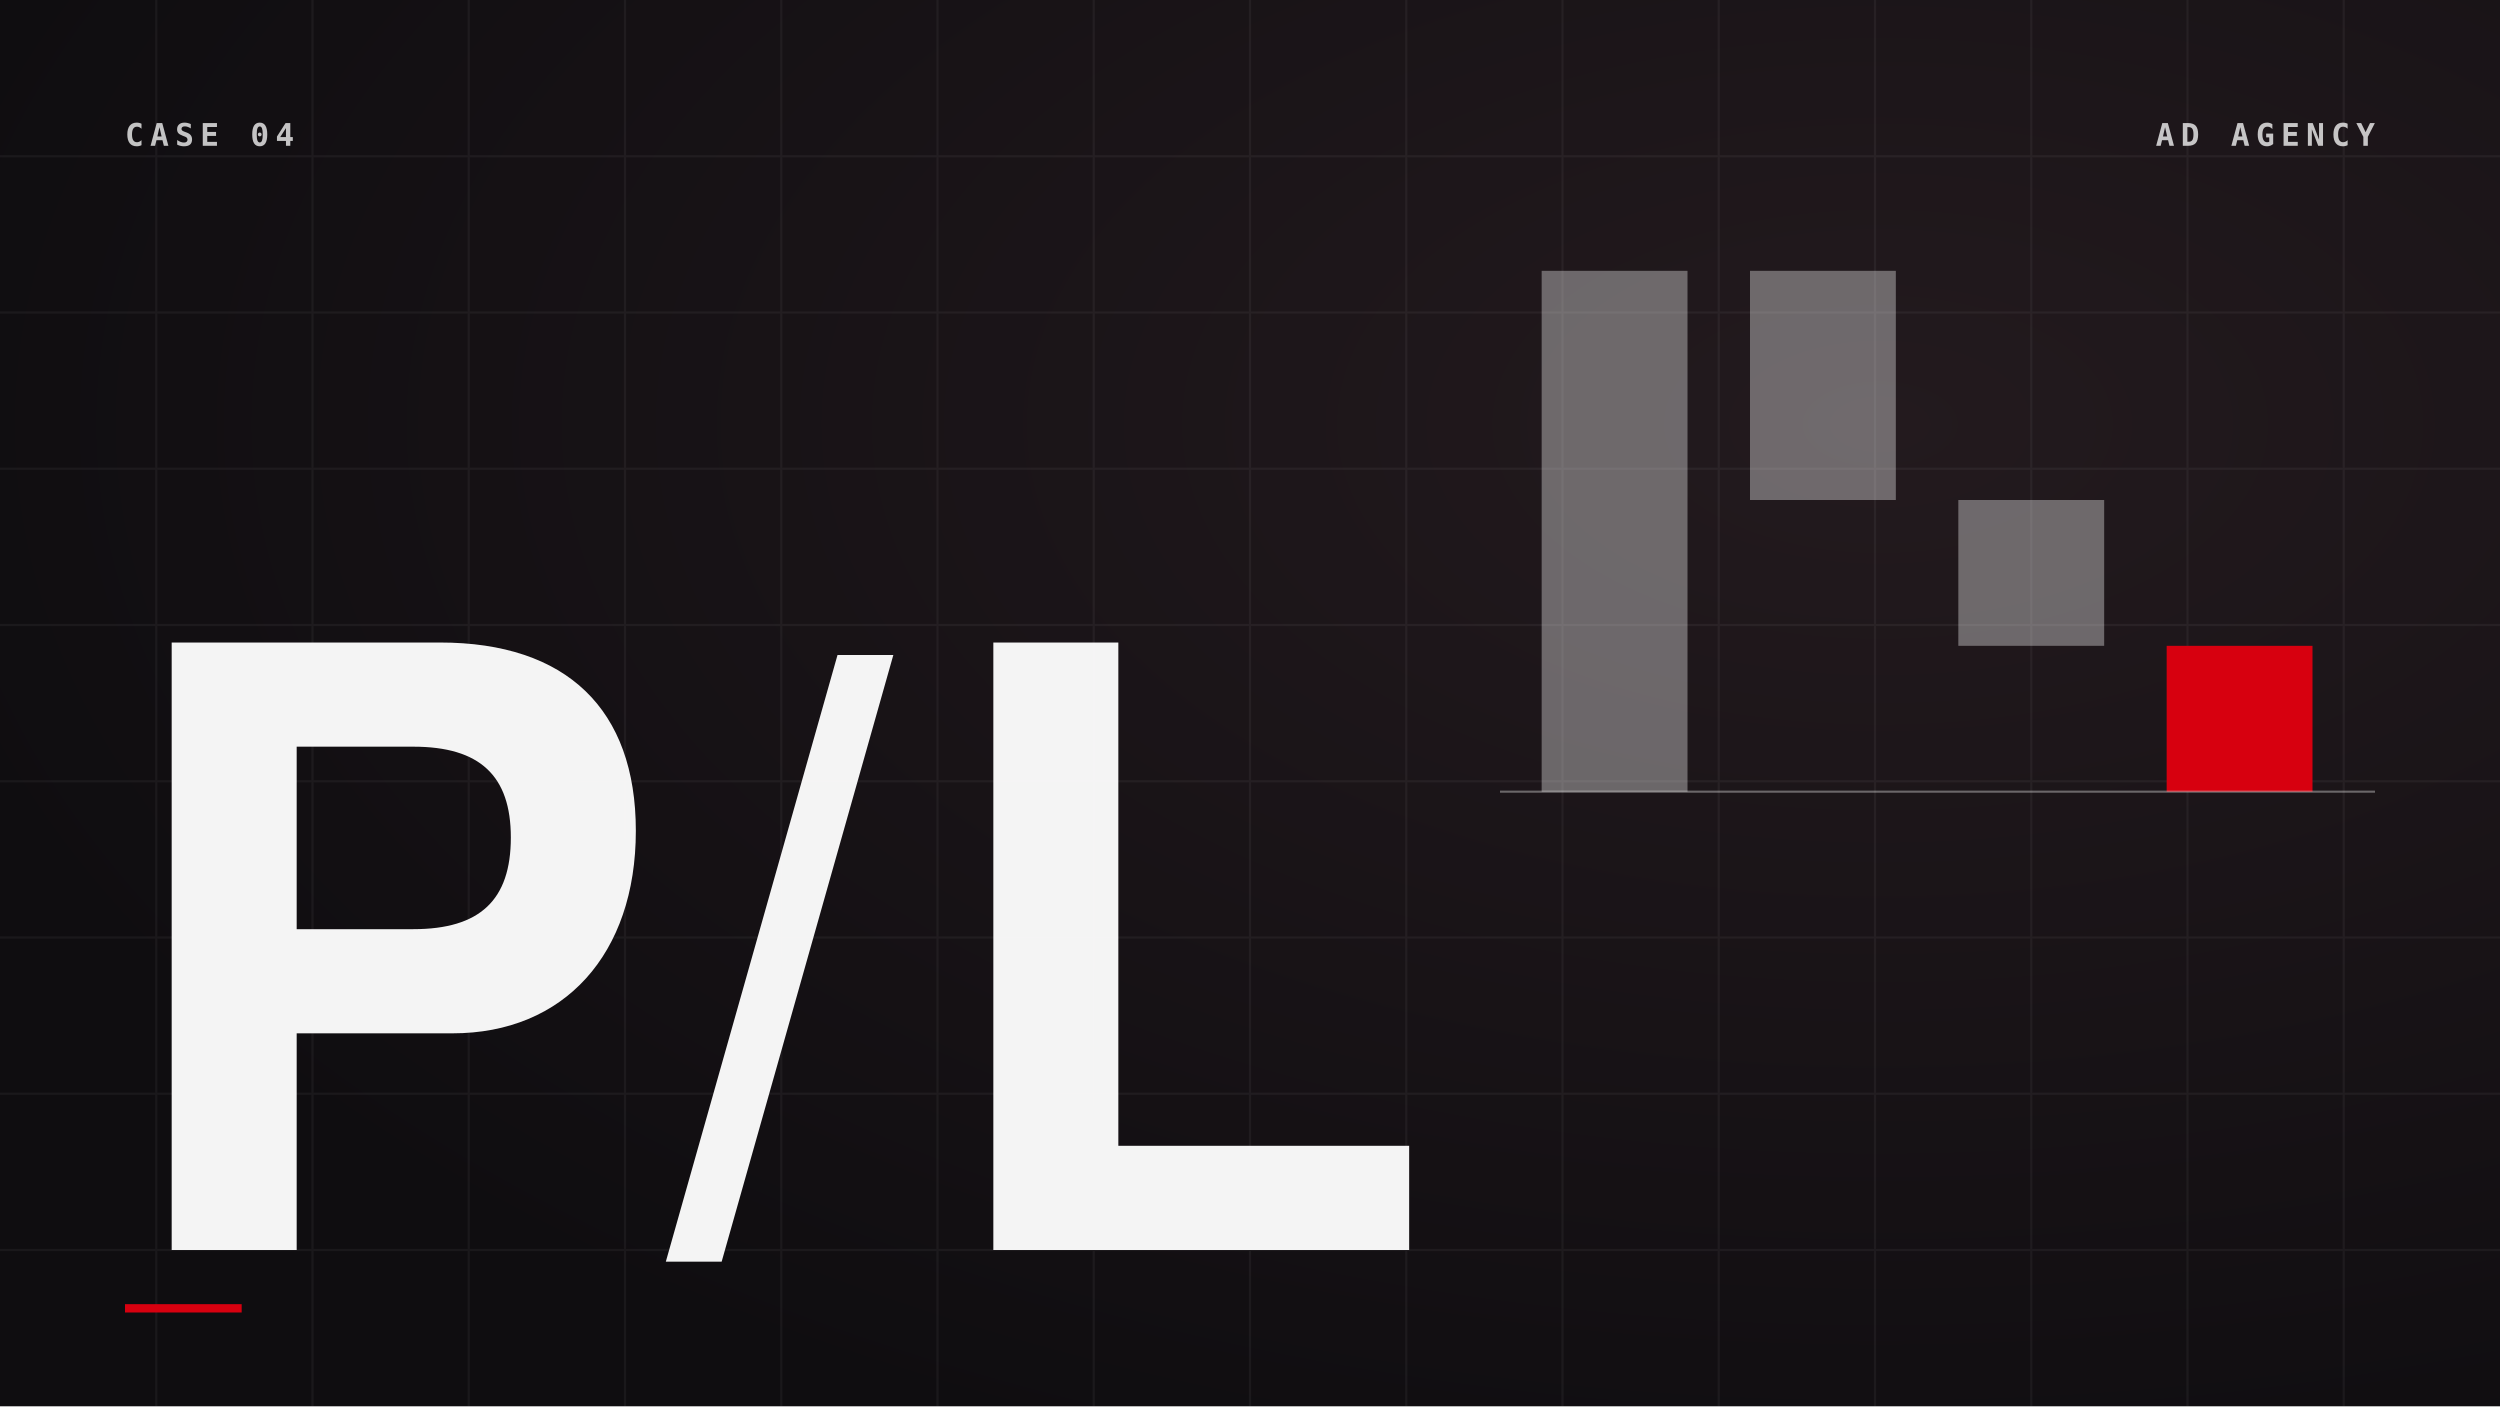
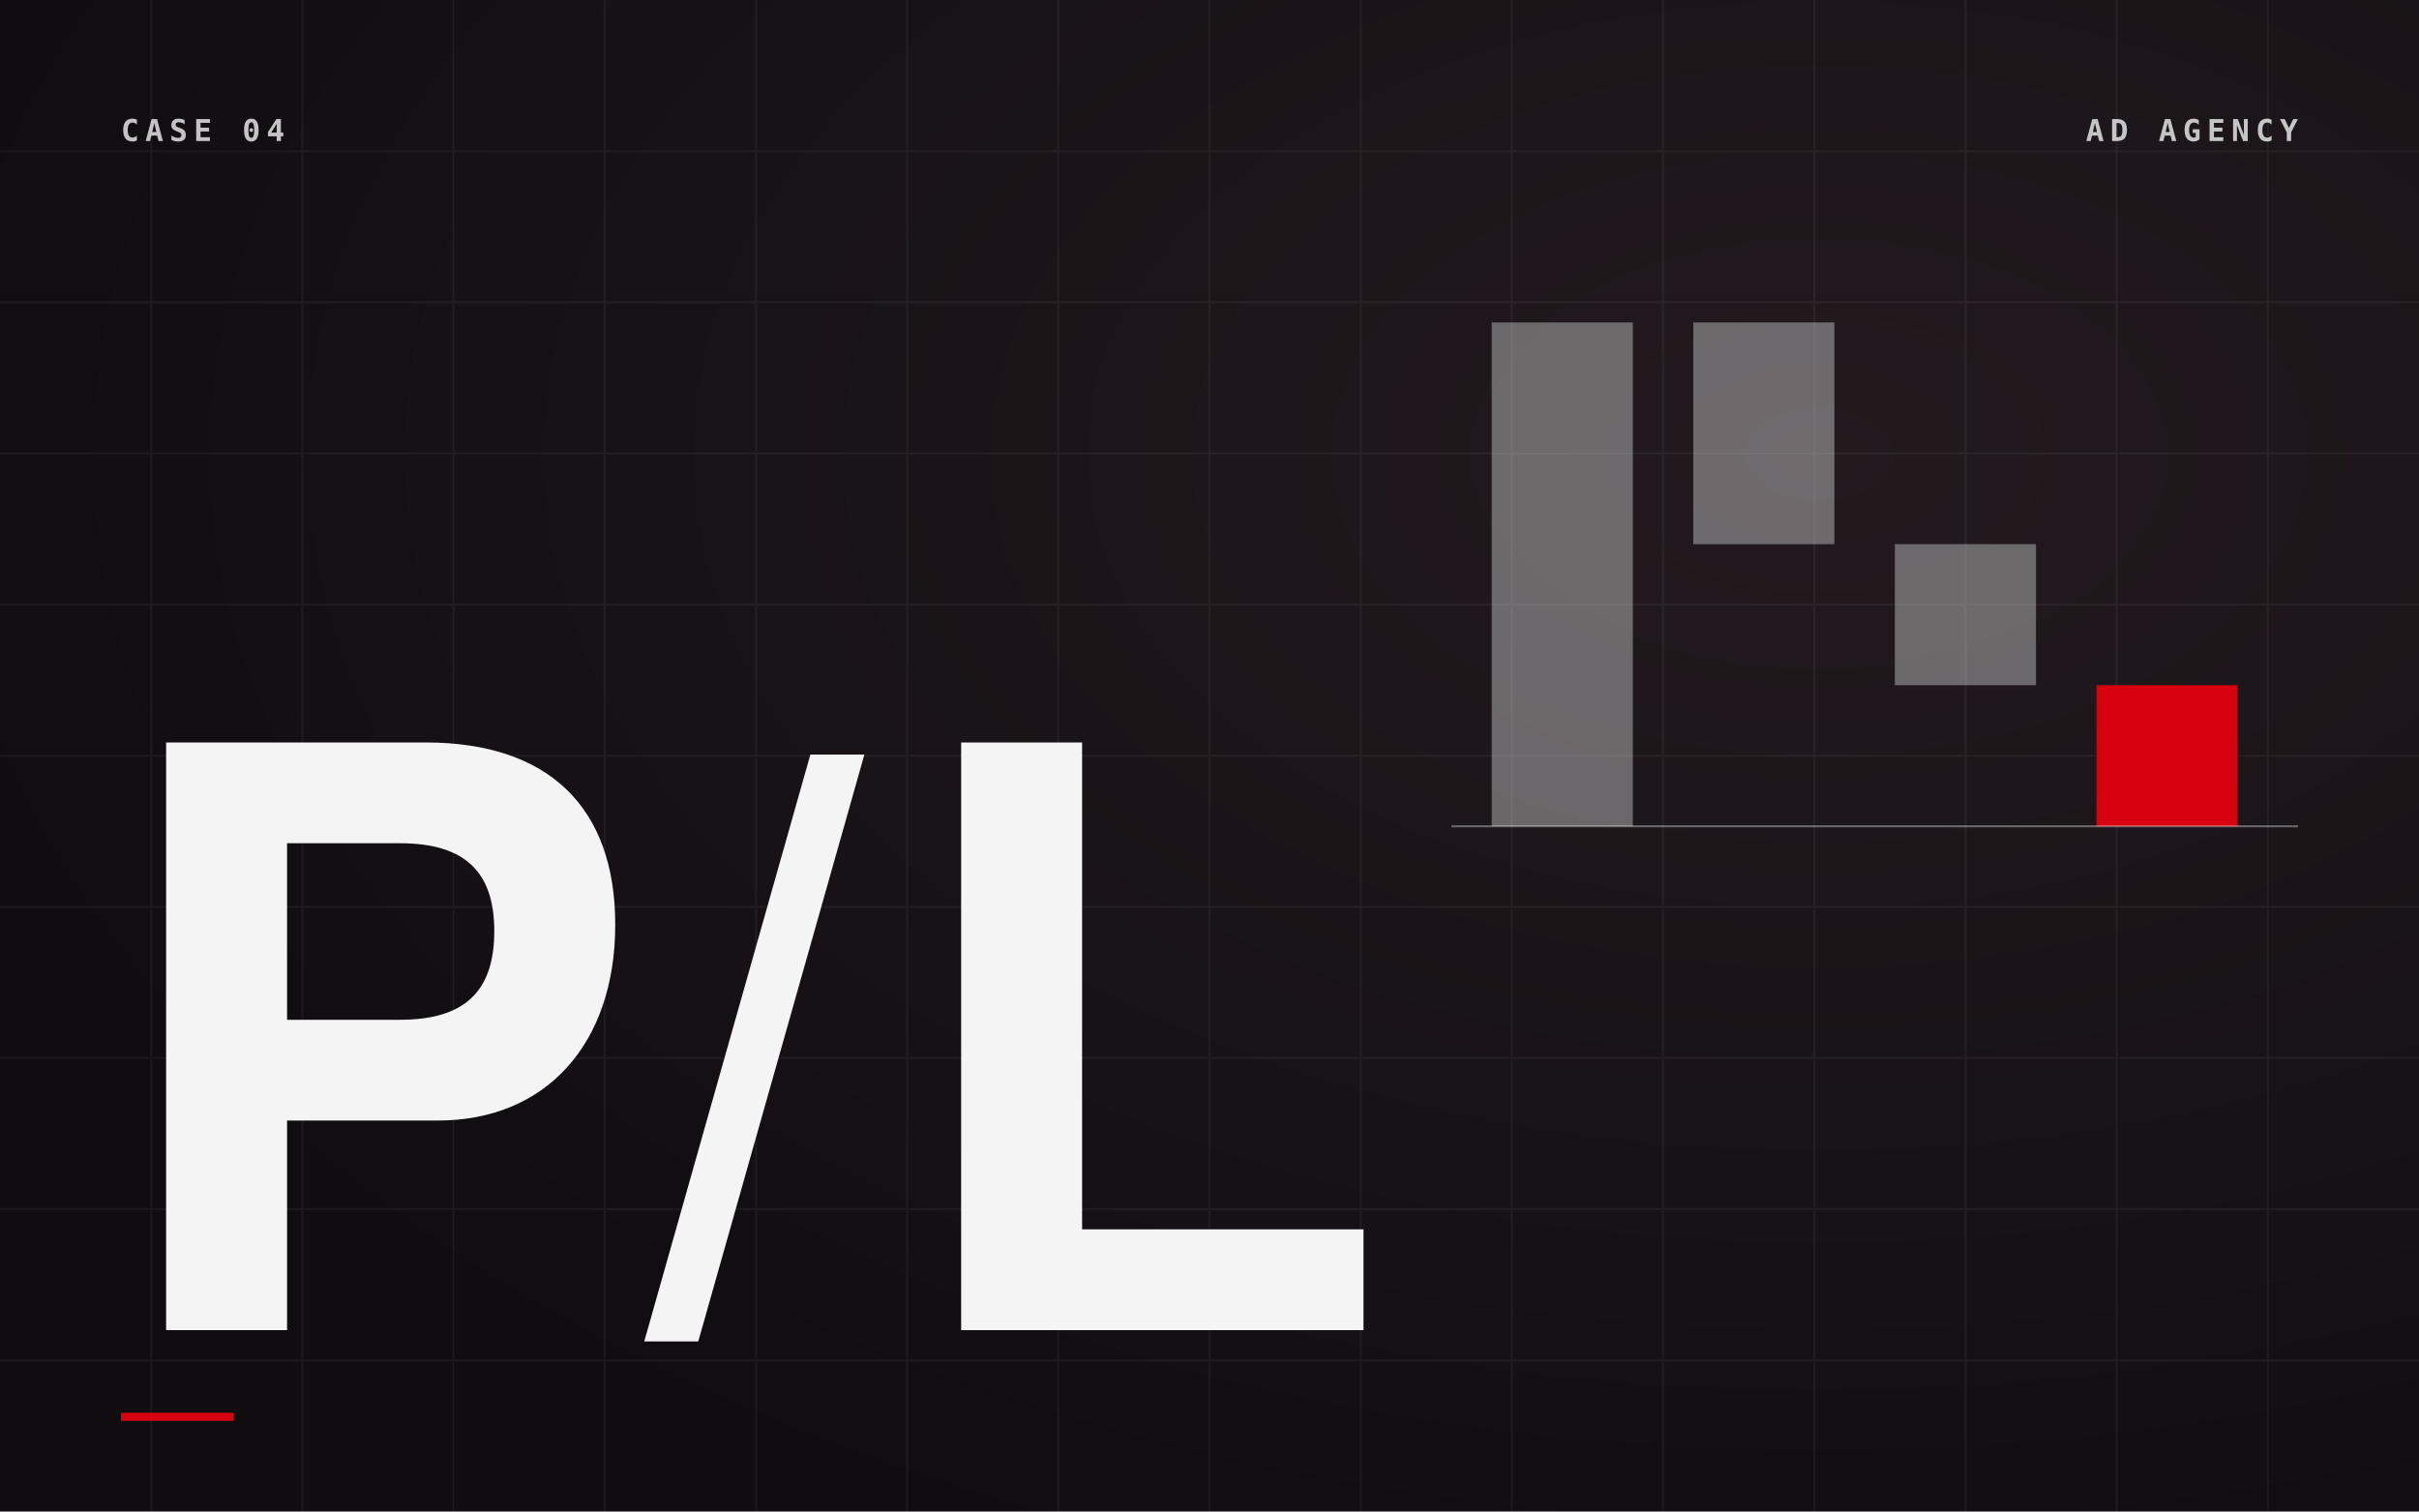
- <svg xmlns="http://www.w3.org/2000/svg" viewBox="0 0 1200 675" width="1200" height="675" role="img" aria-label="P/L — project profit and loss for an ad agency">
+ <svg xmlns="http://www.w3.org/2000/svg" viewBox="0 0 1200 750" width="1200" height="750" role="img" aria-label="P/L — project profit and loss for an ad agency">
  <defs>
    <radialGradient id="g" cx="75%" cy="30%" r="80%">
      <stop offset="0" stop-color="#231A1E" />
      <stop offset="1" stop-color="#0F0D10" />
    </radialGradient>
  </defs>
-   <rect width="1200" height="675" fill="url(#g)" />
-   <path d="M75 0V675M150 0V675M225 0V675M300 0V675M375 0V675M450 0V675M525 0V675M600 0V675M675 0V675M750 0V675M825 0V675M900 0V675M975 0V675M1050 0V675M1125 0V675M0 75H1200M0 150H1200M0 225H1200M0 300H1200M0 375H1200M0 450H1200M0 525H1200M0 600H1200" stroke="#fff" stroke-opacity="0.05" stroke-width="1" fill="none" />
+   <rect width="1200" height="750" fill="url(#g)" />
+   <path d="M75 0V750M150 0V750M225 0V750M300 0V750M375 0V750M450 0V750M525 0V750M600 0V750M675 0V750M750 0V750M825 0V750M900 0V750M975 0V750M1050 0V750M1125 0V750M0 75H1200M0 150H1200M0 225H1200M0 300H1200M0 375H1200M0 450H1200M0 525H1200M0 600H1200M0 675H1200" stroke="#fff" stroke-opacity="0.05" stroke-width="1" fill="none" />
  <text x="60" y="70" font-family="SFMono-Regular, Menlo, Consolas, monospace" font-size="15" font-weight="700" letter-spacing="3" fill="#fff" fill-opacity="0.75">CASE 04</text>
  <text x="1140" y="70" font-family="SFMono-Regular, Menlo, Consolas, monospace" font-size="15" font-weight="700" letter-spacing="3" fill="#fff" fill-opacity="0.75" text-anchor="end">AD AGENCY</text>
-   <g>
+   <g transform="translate(0,30)">
    <rect x="740" y="130" width="70" height="250" fill="#fff" fill-opacity="0.35" />
    <rect x="840" y="130" width="70" height="110" fill="#fff" fill-opacity="0.35" />
    <rect x="940" y="240" width="70" height="70" fill="#fff" fill-opacity="0.35" />
    <rect x="1040" y="310" width="70" height="70" fill="#D7000F" fill-opacity="1" />
    <path d="M720 380H1140" stroke="#fff" stroke-opacity=".35" />
  </g>
-   <text x="52" y="600" font-family="Helvetica Neue, Helvetica, Arial, sans-serif" font-weight="800" font-size="400" textLength="560" lengthAdjust="spacingAndGlyphs" fill="#fff" fill-opacity="0.95">P/L</text>
-   <rect x="60" y="626" width="56" height="4" fill="#D7000F" />
+   <g transform="translate(0,60)">
+     <text x="52" y="600" font-family="Helvetica Neue, Helvetica, Arial, sans-serif" font-weight="800" font-size="400" textLength="560" lengthAdjust="spacingAndGlyphs" fill="#fff" fill-opacity="0.95">P/L</text>
+   </g>
+   <rect x="60" y="701" width="56" height="4" fill="#D7000F" />
</svg>
